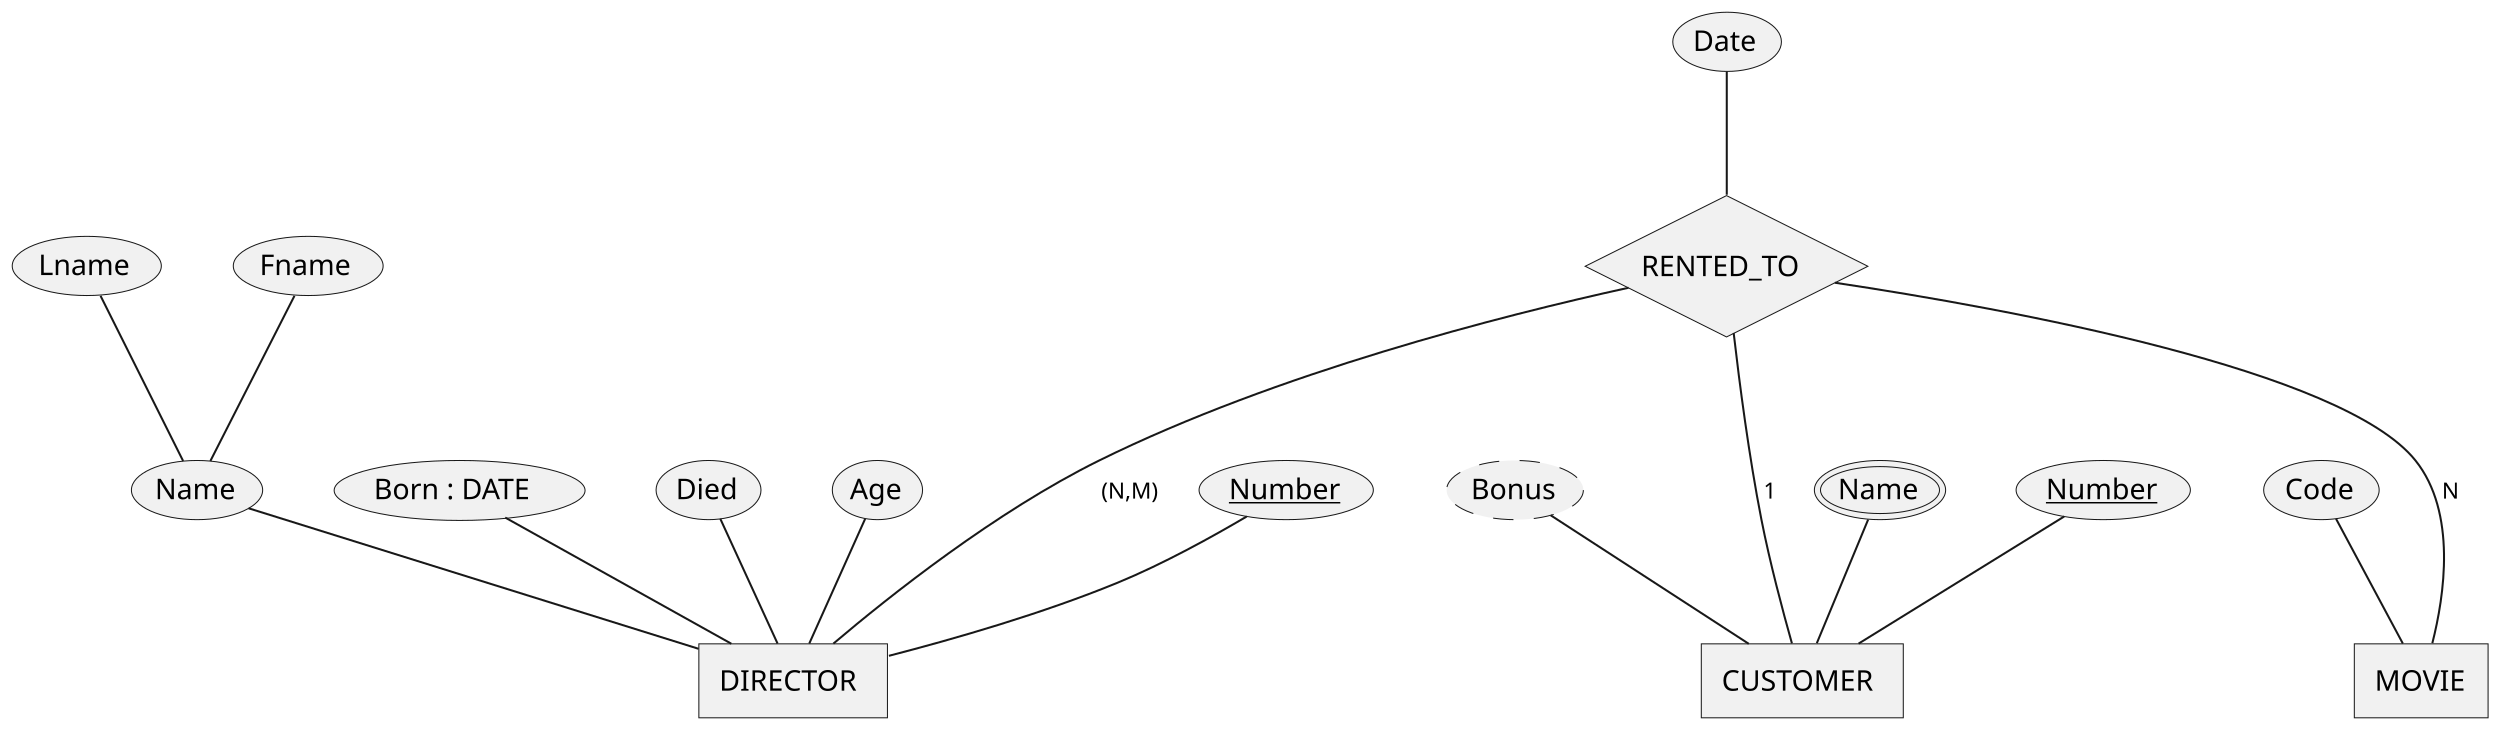
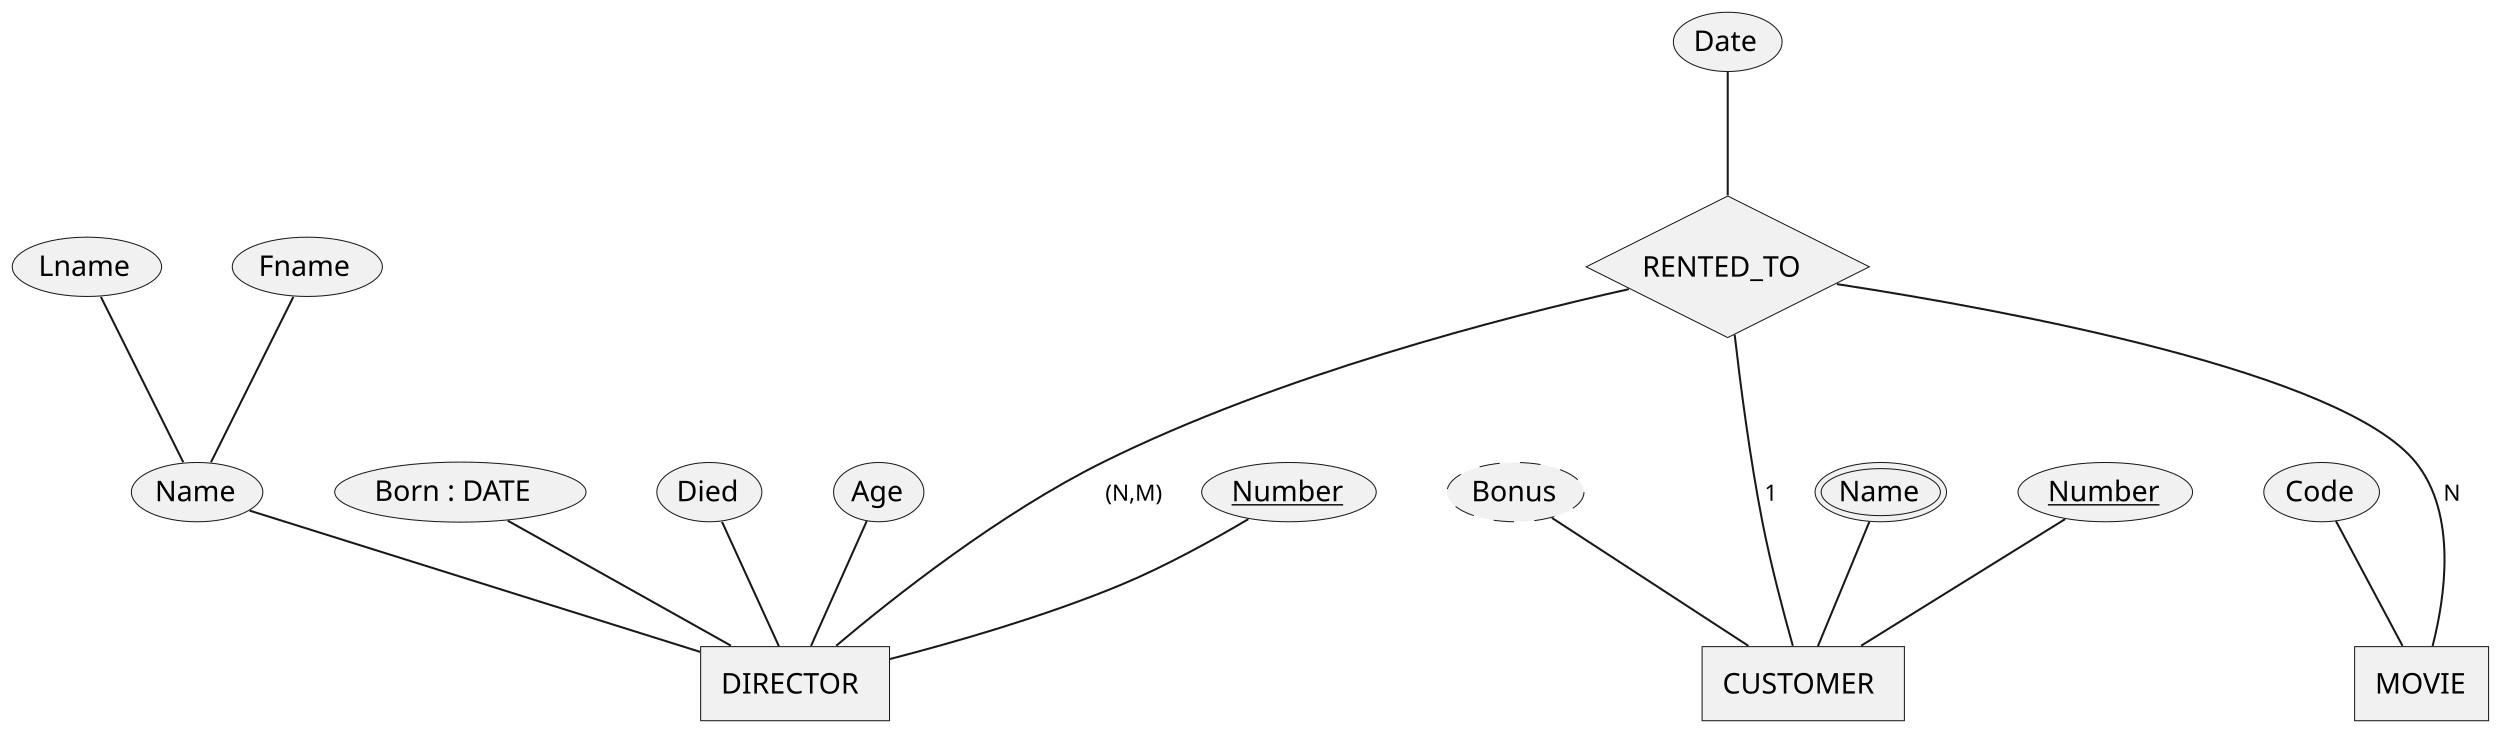
- <svg xmlns="http://www.w3.org/2000/svg" contentStyleType="text/css" data-diagram-type="CHEN_EER" height="358px" preserveAspectRatio="none" style="width:1227px;height:358px;background:#FFFFFF;" version="1.1" viewBox="0 0 1227 358" width="1227px" zoomAndPan="magnify">
+ <svg xmlns="http://www.w3.org/2000/svg" contentStyleType="text/css" data-diagram-type="CHEN_EER" height="359px" preserveAspectRatio="none" style="width:1225px;height:359px;background:#FFFFFF;" version="1.1" viewBox="0 0 1225 359" width="1225px" zoomAndPan="magnify">
  <defs />
  <g>
    <g>
-       <rect fill="#F1F1F1" height="36.297" style="stroke:#181818;stroke-width:0.5;" width="92.557" x="343" y="316" />
-       <text fill="#000000" font-family="sans-serif" font-size="14" lengthAdjust="spacing" textLength="72.557" x="353" y="338.995">DIRECTOR</text>
+       <rect fill="#F1F1F1" height="36.297" style="stroke:#181818;stroke-width:0.5;" width="92.557" x="343.31" y="316.85" />
+       <text fill="#000000" font-family="sans-serif" font-size="14" lengthAdjust="spacing" textLength="72.557" x="353.31" y="339.845">DIRECTOR</text>
    </g>
    <g>
-       <ellipse cx="631.267" cy="240.524" fill="#F1F1F1" rx="42.767" ry="14.524" style="stroke:#181818;stroke-width:0.5;" />
-       <text fill="#000000" font-family="sans-serif" font-size="14" lengthAdjust="spacing" text-decoration="underline" textLength="56.239" x="603.148" y="244.995">Number</text>
+       <ellipse cx="631.587" cy="241.144" fill="#F1F1F1" rx="42.767" ry="14.524" style="stroke:#181818;stroke-width:0.5;" />
+       <text fill="#000000" font-family="sans-serif" font-size="14" lengthAdjust="spacing" text-decoration="underline" textLength="56.239" x="603.467" y="245.615">Number</text>
    </g>
    <g>
-       <ellipse cx="96.705" cy="240.524" fill="#F1F1F1" rx="32.205" ry="14.524" style="stroke:#181818;stroke-width:0.5;" />
-       <text fill="#000000" font-family="sans-serif" font-size="14" lengthAdjust="spacing" textLength="41.303" x="76.054" y="244.995">Name</text>
+       <ellipse cx="96.585" cy="241.144" fill="#F1F1F1" rx="32.205" ry="14.524" style="stroke:#181818;stroke-width:0.5;" />
+       <text fill="#000000" font-family="sans-serif" font-size="14" lengthAdjust="spacing" textLength="41.303" x="75.934" y="245.615">Name</text>
    </g>
    <g>
-       <ellipse cx="151.268" cy="130.524" fill="#F1F1F1" rx="36.769" ry="14.524" style="stroke:#181818;stroke-width:0.5;" />
-       <text fill="#000000" font-family="sans-serif" font-size="14" lengthAdjust="spacing" textLength="47.756" x="127.391" y="134.995">Fname</text>
+       <ellipse cx="150.589" cy="130.744" fill="#F1F1F1" rx="36.769" ry="14.524" style="stroke:#181818;stroke-width:0.5;" />
+       <text fill="#000000" font-family="sans-serif" font-size="14" lengthAdjust="spacing" textLength="47.756" x="126.711" y="135.215">Fname</text>
    </g>
    <g>
-       <ellipse cx="42.59" cy="130.524" fill="#F1F1F1" rx="36.59" ry="14.524" style="stroke:#181818;stroke-width:0.5;" />
-       <text fill="#000000" font-family="sans-serif" font-size="14" lengthAdjust="spacing" textLength="47.503" x="18.838" y="134.995">Lname</text>
+       <ellipse cx="42.59" cy="130.744" fill="#F1F1F1" rx="36.59" ry="14.524" style="stroke:#181818;stroke-width:0.5;" />
+       <text fill="#000000" font-family="sans-serif" font-size="14" lengthAdjust="spacing" textLength="47.503" x="18.838" y="135.215">Lname</text>
    </g>
    <g>
-       <ellipse cx="225.576" cy="240.715" fill="#F1F1F1" rx="61.576" ry="14.715" style="stroke:#181818;stroke-width:0.5;" />
-       <text fill="#000000" font-family="sans-serif" font-size="14" lengthAdjust="spacing" textLength="84.171" x="183.49" y="244.995">Born : DATE</text>
+       <ellipse cx="225.586" cy="241.135" fill="#F1F1F1" rx="61.576" ry="14.715" style="stroke:#181818;stroke-width:0.5;" />
+       <text fill="#000000" font-family="sans-serif" font-size="14" lengthAdjust="spacing" textLength="84.171" x="183.5" y="245.415">Born : DATE</text>
    </g>
    <g>
-       <ellipse cx="347.748" cy="240.524" fill="#F1F1F1" rx="25.748" ry="14.524" style="stroke:#181818;stroke-width:0.5;" />
-       <text fill="#000000" font-family="sans-serif" font-size="14" lengthAdjust="spacing" textLength="32.17" x="331.663" y="244.995">Died</text>
+       <ellipse cx="347.588" cy="241.144" fill="#F1F1F1" rx="25.748" ry="14.524" style="stroke:#181818;stroke-width:0.5;" />
+       <text fill="#000000" font-family="sans-serif" font-size="14" lengthAdjust="spacing" textLength="32.17" x="331.503" y="245.615">Died</text>
    </g>
    <g>
-       <ellipse cx="430.646" cy="240.524" fill="#F1F1F1" rx="22.146" ry="14.524" style="stroke:#181818;stroke-width:0.5;" />
-       <text fill="#000000" font-family="sans-serif" font-size="14" lengthAdjust="spacing" textLength="27.077" x="417.108" y="244.995">Age</text>
+       <ellipse cx="430.586" cy="241.144" fill="#F1F1F1" rx="22.146" ry="14.524" style="stroke:#181818;stroke-width:0.5;" />
+       <text fill="#000000" font-family="sans-serif" font-size="14" lengthAdjust="spacing" textLength="27.077" x="417.048" y="245.615">Age</text>
    </g>
    <g>
-       <rect fill="#F1F1F1" height="36.297" style="stroke:#181818;stroke-width:0.5;" width="99.133" x="835" y="316" />
-       <text fill="#000000" font-family="sans-serif" font-size="14" lengthAdjust="spacing" textLength="79.133" x="845" y="338.995">CUSTOMER</text>
+       <rect fill="#F1F1F1" height="36.297" style="stroke:#181818;stroke-width:0.5;" width="99.133" x="834.02" y="316.85" />
+       <text fill="#000000" font-family="sans-serif" font-size="14" lengthAdjust="spacing" textLength="79.133" x="844.02" y="339.845">CUSTOMER</text>
    </g>
    <g>
-       <ellipse cx="1032.267" cy="240.524" fill="#F1F1F1" rx="42.767" ry="14.524" style="stroke:#181818;stroke-width:0.5;" />
-       <text fill="#000000" font-family="sans-serif" font-size="14" lengthAdjust="spacing" text-decoration="underline" textLength="56.239" x="1004.148" y="244.995">Number</text>
+       <ellipse cx="1031.587" cy="241.144" fill="#F1F1F1" rx="42.767" ry="14.524" style="stroke:#181818;stroke-width:0.5;" />
+       <text fill="#000000" font-family="sans-serif" font-size="14" lengthAdjust="spacing" text-decoration="underline" textLength="56.239" x="1003.467" y="245.615">Number</text>
    </g>
    <g>
-       <ellipse cx="743.554" cy="240.524" fill="#F1F1F1" rx="33.554" ry="14.524" style="stroke:#181818;stroke-width:0.5;stroke-dasharray:10,10;" />
-       <text fill="#000000" font-family="sans-serif" font-size="14" lengthAdjust="spacing" textLength="43.21" x="721.949" y="244.995">Bonus</text>
+       <ellipse cx="742.594" cy="241.144" fill="#F1F1F1" rx="33.554" ry="14.524" style="stroke:#181818;stroke-width:0.5;stroke-dasharray:10,10;" />
+       <text fill="#000000" font-family="sans-serif" font-size="14" lengthAdjust="spacing" textLength="43.21" x="720.989" y="245.615">Bonus</text>
    </g>
    <g>
-       <ellipse cx="922.705" cy="240.524" fill="#F1F1F1" rx="32.205" ry="14.524" style="stroke:#181818;stroke-width:0.5;" />
-       <ellipse cx="922.705" cy="240.524" fill="#F1F1F1" rx="29.205" ry="11.524" style="stroke:#181818;stroke-width:0.5;" />
-       <text fill="#000000" font-family="sans-serif" font-size="14" lengthAdjust="spacing" textLength="41.303" x="902.054" y="244.995">Name</text>
+       <ellipse cx="921.585" cy="241.144" fill="#F1F1F1" rx="32.205" ry="14.524" style="stroke:#181818;stroke-width:0.5;" />
+       <ellipse cx="921.585" cy="241.144" fill="#F1F1F1" rx="29.205" ry="11.524" style="stroke:#181818;stroke-width:0.5;" />
+       <text fill="#000000" font-family="sans-serif" font-size="14" lengthAdjust="spacing" textLength="41.303" x="900.934" y="245.615">Name</text>
    </g>
    <g>
-       <rect fill="#F1F1F1" height="36.297" style="stroke:#181818;stroke-width:0.5;" width="65.65" x="1155.5" y="316" />
-       <text fill="#000000" font-family="sans-serif" font-size="14" lengthAdjust="spacing" textLength="45.65" x="1165.5" y="338.995">MOVIE</text>
+       <rect fill="#F1F1F1" height="36.297" style="stroke:#181818;stroke-width:0.5;" width="65.65" x="1153.76" y="316.85" />
+       <text fill="#000000" font-family="sans-serif" font-size="14" lengthAdjust="spacing" textLength="45.65" x="1163.76" y="339.845">MOVIE</text>
    </g>
    <g>
-       <ellipse cx="1139.343" cy="240.524" fill="#F1F1F1" rx="28.343" ry="14.524" style="stroke:#181818;stroke-width:0.5;" />
-       <text fill="#000000" font-family="sans-serif" font-size="14" lengthAdjust="spacing" textLength="35.841" x="1121.423" y="244.995">Code</text>
+       <ellipse cx="1137.593" cy="241.144" fill="#F1F1F1" rx="28.343" ry="14.524" style="stroke:#181818;stroke-width:0.5;" />
+       <text fill="#000000" font-family="sans-serif" font-size="14" lengthAdjust="spacing" textLength="35.841" x="1119.673" y="245.615">Code</text>
    </g>
    <g>
-       <polygon fill="#F1F1F1" points="778,130.687,847.375,96,916.749,130.687,847.375,165.375" style="stroke:#181818;stroke-width:0.5;" />
-       <text fill="#000000" font-family="sans-serif" font-size="14" lengthAdjust="spacing" textLength="83.795" x="805.477" y="135.534">RENTED_TO</text>
+       <polygon fill="#F1F1F1" points="777.21,130.737,846.585,96.05,915.959,130.737,846.585,165.425" style="stroke:#181818;stroke-width:0.5;" />
+       <text fill="#000000" font-family="sans-serif" font-size="14" lengthAdjust="spacing" textLength="83.795" x="804.687" y="135.584">RENTED_TO</text>
    </g>
    <g>
-       <ellipse cx="847.661" cy="20.524" fill="#F1F1F1" rx="26.661" ry="14.524" style="stroke:#181818;stroke-width:0.5;" />
-       <text fill="#000000" font-family="sans-serif" font-size="14" lengthAdjust="spacing" textLength="33.462" x="830.93" y="24.995">Date</text>
+       <ellipse cx="846.591" cy="20.524" fill="#F1F1F1" rx="26.661" ry="14.524" style="stroke:#181818;stroke-width:0.5;" />
+       <text fill="#000000" font-family="sans-serif" font-size="14" lengthAdjust="spacing" textLength="33.462" x="829.86" y="24.995">Date</text>
    </g>
    <g class="link" data-entity-1="ent0003" data-entity-2="ent0002" data-link-type="association" data-source-line="2" id="lnk4">
-       <path d="M611.93,253.47 C595.45,263.19 571.03,276.74 548.5,286 C511.76,301.09 468.42,313.57 436.28,321.87" fill="none" id="DIRECTOR/Number-DIRECTOR" style="stroke:#181818;stroke-width:1;" />
+       <path d="M611.69,254.37 C595.23,264.11 570.98,277.62 548.59,286.85 C511.73,302.06 468.21,314.61 436.03,322.93" fill="none" id="DIRECTOR/Number-DIRECTOR" style="stroke:#181818;stroke-width:1;" />
    </g>
    <g class="link" data-entity-1="ent0005" data-entity-2="ent0002" data-link-type="association" data-source-line="3" id="lnk6">
-       <path d="M121.99,249.46 C171.28,264.85 280.29,298.9 342.88,318.44" fill="none" id="DIRECTOR/Name-DIRECTOR" style="stroke:#181818;stroke-width:1;" />
+       <path d="M122.33,250.21 C171.77,265.71 280.6,299.83 343.07,319.42" fill="none" id="DIRECTOR/Name-DIRECTOR" style="stroke:#181818;stroke-width:1;" />
    </g>
    <g class="link" data-entity-1="ent0007" data-entity-2="ent0005" data-link-type="association" data-source-line="4" id="lnk8">
-       <path d="M144.53,145.18 C133.9,166.07 113.74,205.65 103.24,226.27" fill="none" id="DIRECTOR/Name/Fname-DIRECTOR/Name" style="stroke:#181818;stroke-width:1;" />
+       <path d="M143.75,145.46 C133.36,166.32 113.73,205.73 103.37,226.52" fill="none" id="DIRECTOR/Name/Fname-DIRECTOR/Name" style="stroke:#181818;stroke-width:1;" />
    </g>
    <g class="link" data-entity-1="ent0009" data-entity-2="ent0005" data-link-type="association" data-source-line="5" id="lnk10">
-       <path d="M49.34,145.18 C59.78,166.07 79.58,205.65 89.89,226.27" fill="none" id="DIRECTOR/Name/Lname-DIRECTOR/Name" style="stroke:#181818;stroke-width:1;" />
+       <path d="M49.43,145.46 C59.82,166.32 79.45,205.73 89.81,226.52" fill="none" id="DIRECTOR/Name/Lname-DIRECTOR/Name" style="stroke:#181818;stroke-width:1;" />
    </g>
    <g class="link" data-entity-1="ent0011" data-entity-2="ent0002" data-link-type="association" data-source-line="7" id="lnk12">
-       <path d="M247.96,254.03 C276.73,270.08 326.73,297.98 358.95,315.95" fill="none" id="DIRECTOR/Born : DATE-DIRECTOR" style="stroke:#181818;stroke-width:1;" />
+       <path d="M248.74,255.1 C277.35,271.13 326.15,298.47 358.14,316.38" fill="none" id="DIRECTOR/Born : DATE-DIRECTOR" style="stroke:#181818;stroke-width:1;" />
    </g>
    <g class="link" data-entity-1="ent0013" data-entity-2="ent0002" data-link-type="association" data-source-line="8" id="lnk14">
-       <path d="M353.52,254.61 C360.91,270.72 373.48,298.09 381.63,315.86" fill="none" id="DIRECTOR/Died-DIRECTOR" style="stroke:#181818;stroke-width:1;" />
+       <path d="M353.79,255.69 C361.18,271.86 373.55,298.93 381.64,316.62" fill="none" id="DIRECTOR/Died-DIRECTOR" style="stroke:#181818;stroke-width:1;" />
    </g>
    <g class="link" data-entity-1="ent0015" data-entity-2="ent0002" data-link-type="association" data-source-line="9" id="lnk16">
-       <path d="M424.63,254.61 C417.41,270.72 405.14,298.09 397.18,315.86" fill="none" id="DIRECTOR/Age-DIRECTOR" style="stroke:#181818;stroke-width:1;" />
+       <path d="M424.72,255.3 C417.54,271.37 405.38,298.62 397.42,316.46" fill="none" id="DIRECTOR/Age-DIRECTOR" style="stroke:#181818;stroke-width:1;" />
    </g>
    <g class="link" data-entity-1="ent0018" data-entity-2="ent0017" data-link-type="association" data-source-line="13" id="lnk19">
-       <path d="M1013.15,253.46 C987.37,269.4 941.6,297.7 912.18,315.89" fill="none" id="CUSTOMER/Number-CUSTOMER" style="stroke:#181818;stroke-width:1;" />
+       <path d="M1011.94,254.34 C986.3,270.25 941.28,298.19 911.95,316.4" fill="none" id="CUSTOMER/Number-CUSTOMER" style="stroke:#181818;stroke-width:1;" />
    </g>
    <g class="link" data-entity-1="ent0020" data-entity-2="ent0017" data-link-type="association" data-source-line="14" id="lnk21">
-       <path d="M761.07,252.9 C785.51,268.76 829.93,297.59 858.29,315.99" fill="none" id="CUSTOMER/Bonus-CUSTOMER" style="stroke:#181818;stroke-width:1;" />
+       <path d="M760.45,253.77 C784.75,269.61 828.45,298.08 856.73,316.5" fill="none" id="CUSTOMER/Bonus-CUSTOMER" style="stroke:#181818;stroke-width:1;" />
    </g>
    <g class="link" data-entity-1="ent0022" data-entity-2="ent0017" data-link-type="association" data-source-line="15" id="lnk23">
-       <path d="M916.89,255 C910.2,271.11 899.01,298.06 891.69,315.69" fill="none" id="CUSTOMER/Name-CUSTOMER" style="stroke:#181818;stroke-width:1;" />
+       <path d="M915.98,255.69 C909.29,271.86 898.1,298.93 890.78,316.62" fill="none" id="CUSTOMER/Name-CUSTOMER" style="stroke:#181818;stroke-width:1;" />
    </g>
    <g class="link" data-entity-1="ent0025" data-entity-2="ent0024" data-link-type="association" data-source-line="19" id="lnk26">
-       <path d="M1146.52,254.61 C1155.15,270.72 1169.81,298.09 1179.32,315.86" fill="none" id="MOVIE/Code-MOVIE" style="stroke:#181818;stroke-width:1;" />
+       <path d="M1144.61,255.3 C1153.18,271.37 1167.72,298.62 1177.23,316.46" fill="none" id="MOVIE/Code-MOVIE" style="stroke:#181818;stroke-width:1;" />
    </g>
    <g class="link" data-entity-1="ent0028" data-entity-2="ent0027" data-link-type="association" data-source-line="23" id="lnk29">
-       <path d="M847.5,35.18 C847.5,50.28 847.5,75.15 847.5,95.56" fill="none" id="RENTED_TO/Date-RENTED_TO" style="stroke:#181818;stroke-width:1;" />
+       <path d="M846.59,35.23 C846.59,50.36 846.59,75.27 846.59,95.73" fill="none" id="RENTED_TO/Date-RENTED_TO" style="stroke:#181818;stroke-width:1;" />
    </g>
    <g class="link" data-entity-1="ent0027" data-entity-2="ent0017" data-link-type="association" data-source-line="26" id="lnk30">
-       <path d="M850.88,163.39 C853.77,188.43 858.43,224.1 864.5,255 C868.65,276.13 875.04,300.06 879.48,315.78" fill="none" id="RENTED_TO-CUSTOMER" style="stroke:#181818;stroke-width:1;" />
-       <text fill="#000000" font-family="sans-serif" font-size="11" lengthAdjust="spacing" textLength="6.998" x="865.5" y="244.71">1</text>
+       <path d="M849.99,164.05 C852.88,189.2 857.53,224.9 863.59,255.85 C867.71,276.88 874.05,300.69 878.48,316.44" fill="none" id="RENTED_TO-CUSTOMER" style="stroke:#181818;stroke-width:1;" />
+       <text fill="#000000" font-family="sans-serif" font-size="11" lengthAdjust="spacing" textLength="6.998" x="864.59" y="245.35">1</text>
    </g>
    <g class="link" data-entity-1="ent0027" data-entity-2="ent0024" data-link-type="association" data-source-line="27" id="lnk31">
-       <path d="M900.52,138.75 C986.41,151.67 1149.97,181.56 1185.5,226 C1205.93,251.55 1199.68,292.54 1193.79,315.67" fill="none" id="RENTED_TO-MOVIE" style="stroke:#181818;stroke-width:1;" />
-       <text fill="#000000" font-family="sans-serif" font-size="11" lengthAdjust="spacing" textLength="8.229" x="1198.5" y="244.71">N</text>
+       <path d="M900.06,139.21 C985.77,152.36 1147.91,182.49 1183.59,226.42 C1204.32,251.95 1197.96,293.23 1191.97,316.53" fill="none" id="RENTED_TO-MOVIE" style="stroke:#181818;stroke-width:1;" />
+       <text fill="#000000" font-family="sans-serif" font-size="11" lengthAdjust="spacing" textLength="8.229" x="1197.27" y="245.35">N</text>
    </g>
    <g class="link" data-entity-1="ent0027" data-entity-2="ent0002" data-link-type="association" data-source-line="28" id="lnk32">
-       <path d="M799.27,141.23 C737.05,154.9 626.51,183.03 539.5,226 C488.73,251.07 436.46,292.62 409.03,315.88" fill="none" id="RENTED_TO-DIRECTOR" style="stroke:#181818;stroke-width:1;" />
-       <text fill="#000000" font-family="sans-serif" font-size="11" lengthAdjust="spacing" textLength="29.799" x="540.5" y="244.71">(N,M)</text>
+       <path d="M798.14,141.68 C736.24,155.51 626.81,183.75 540.59,226.42 C489.82,251.55 437.49,292.98 409.74,316.41" fill="none" id="RENTED_TO-DIRECTOR" style="stroke:#181818;stroke-width:1;" />
+       <text fill="#000000" font-family="sans-serif" font-size="11" lengthAdjust="spacing" textLength="29.799" x="541.59" y="245.35">(N,M)</text>
    </g>
  </g>
</svg>
